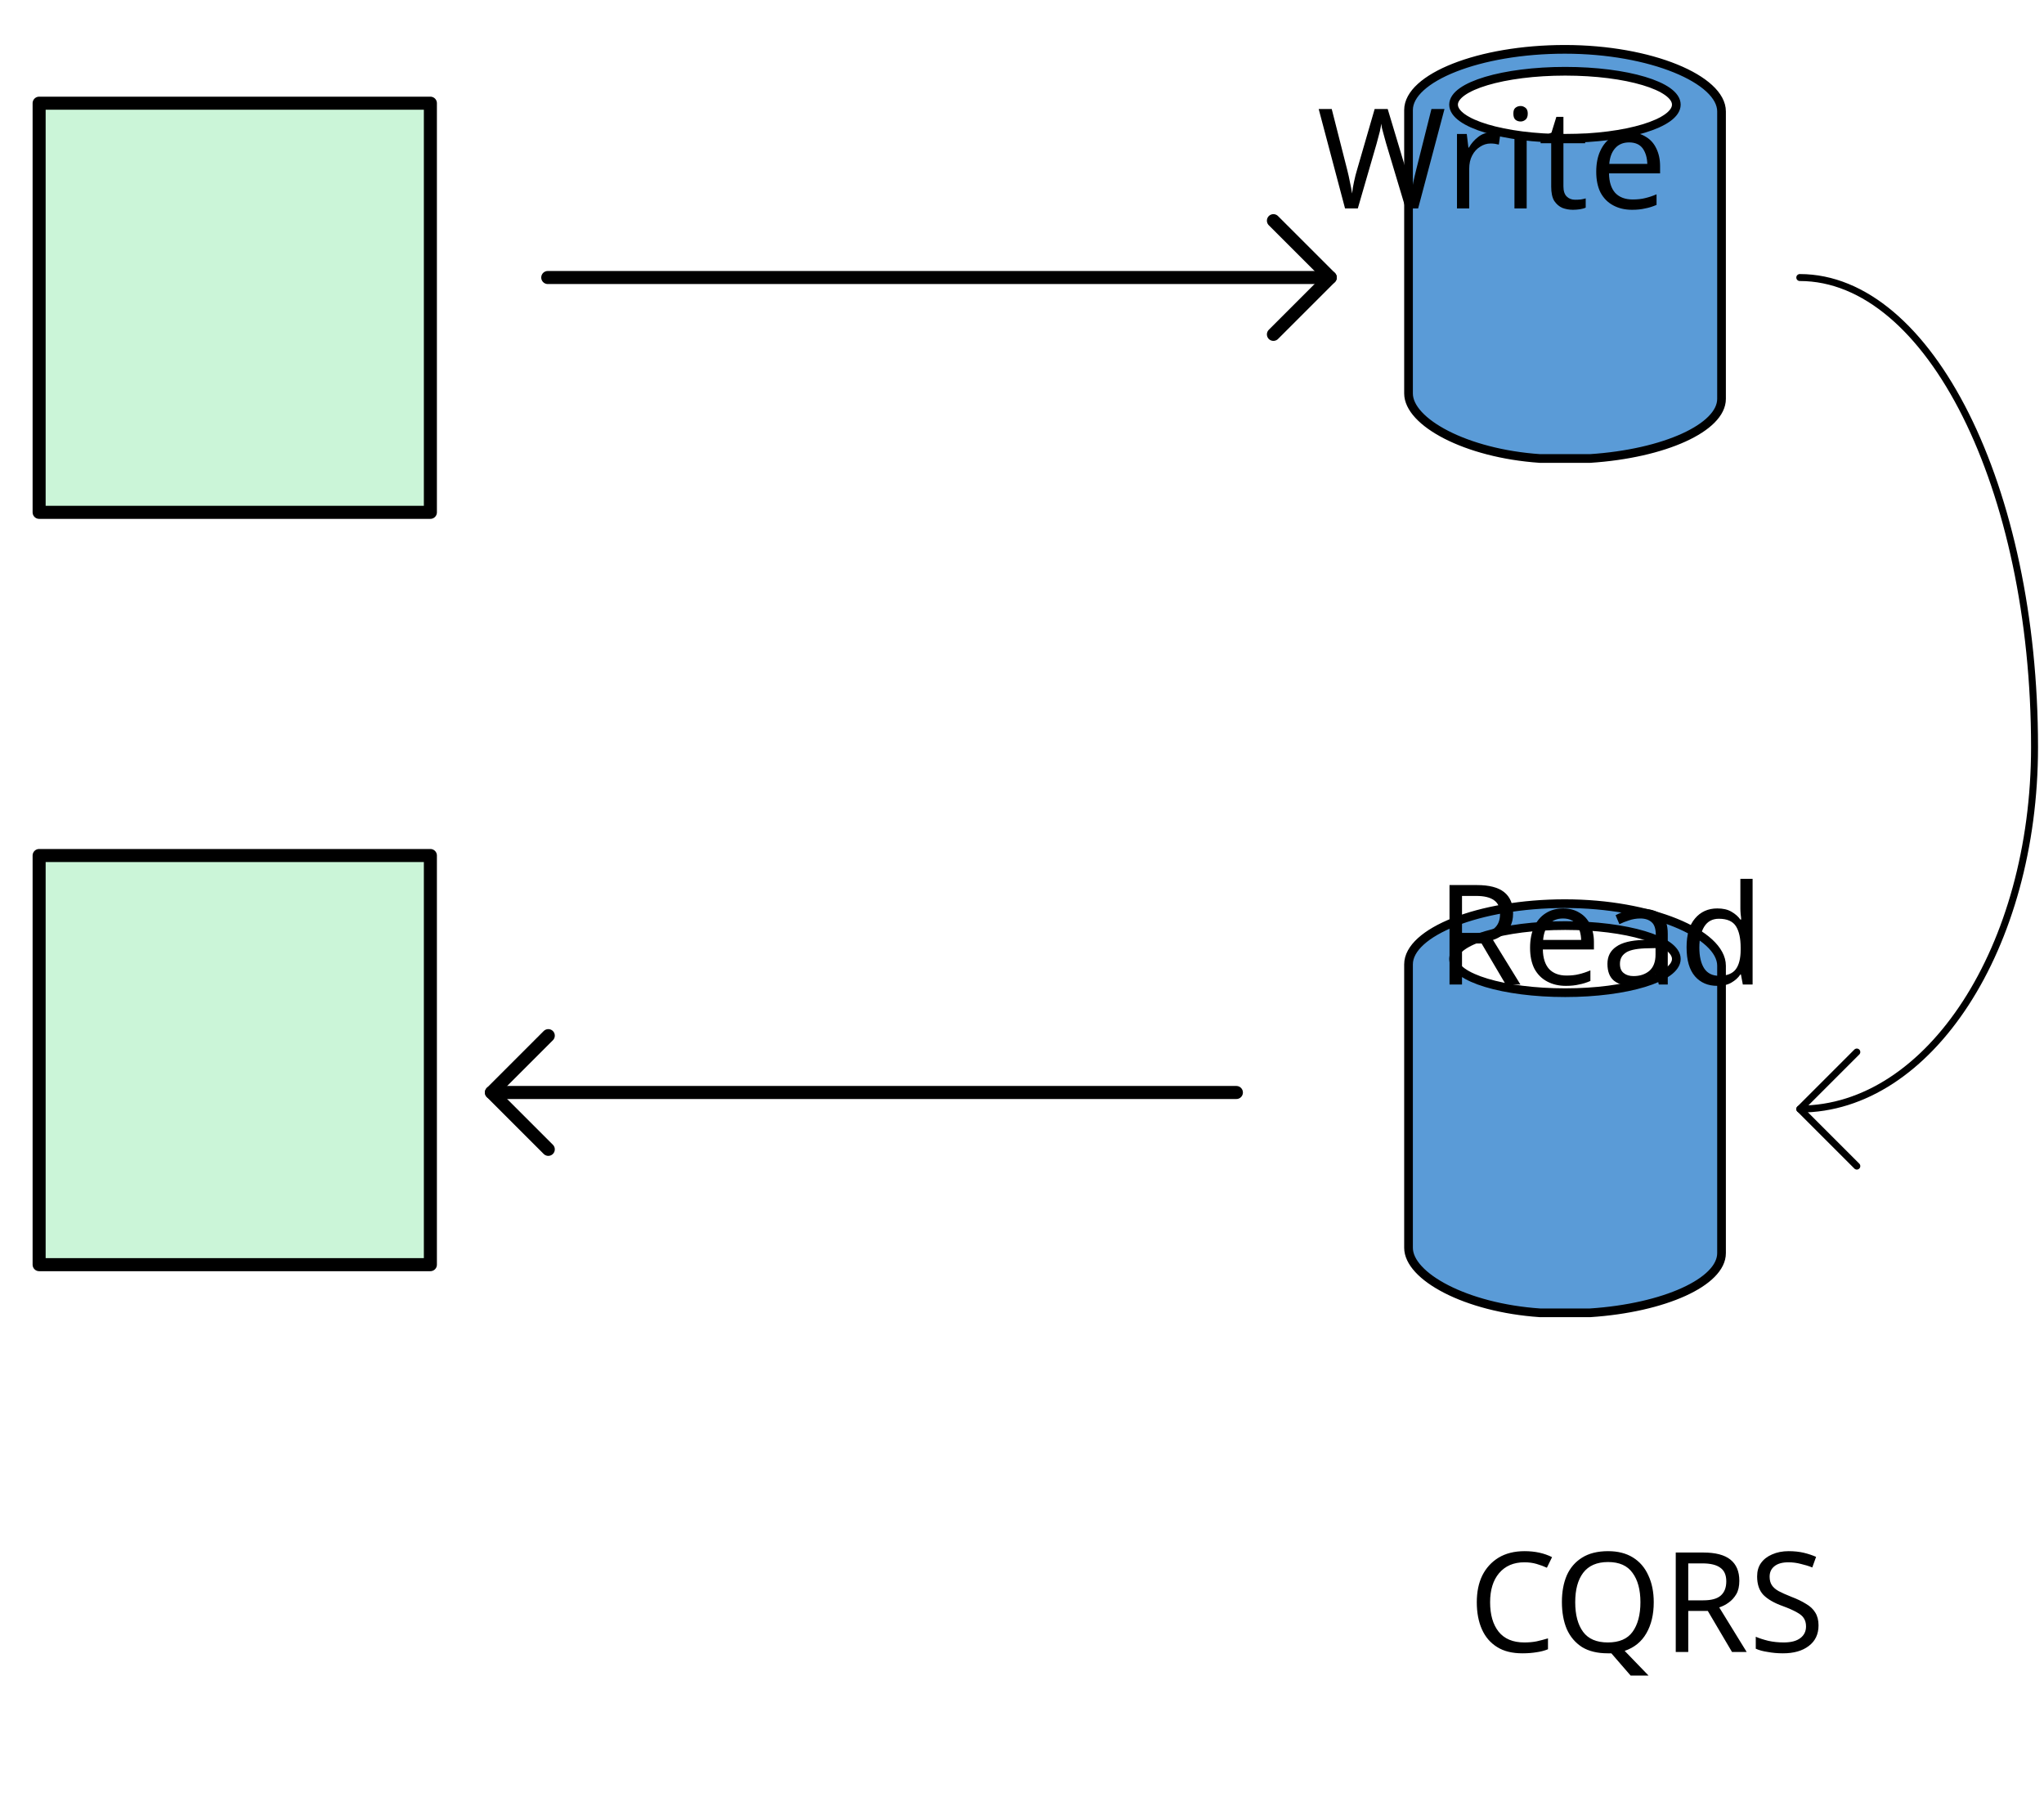
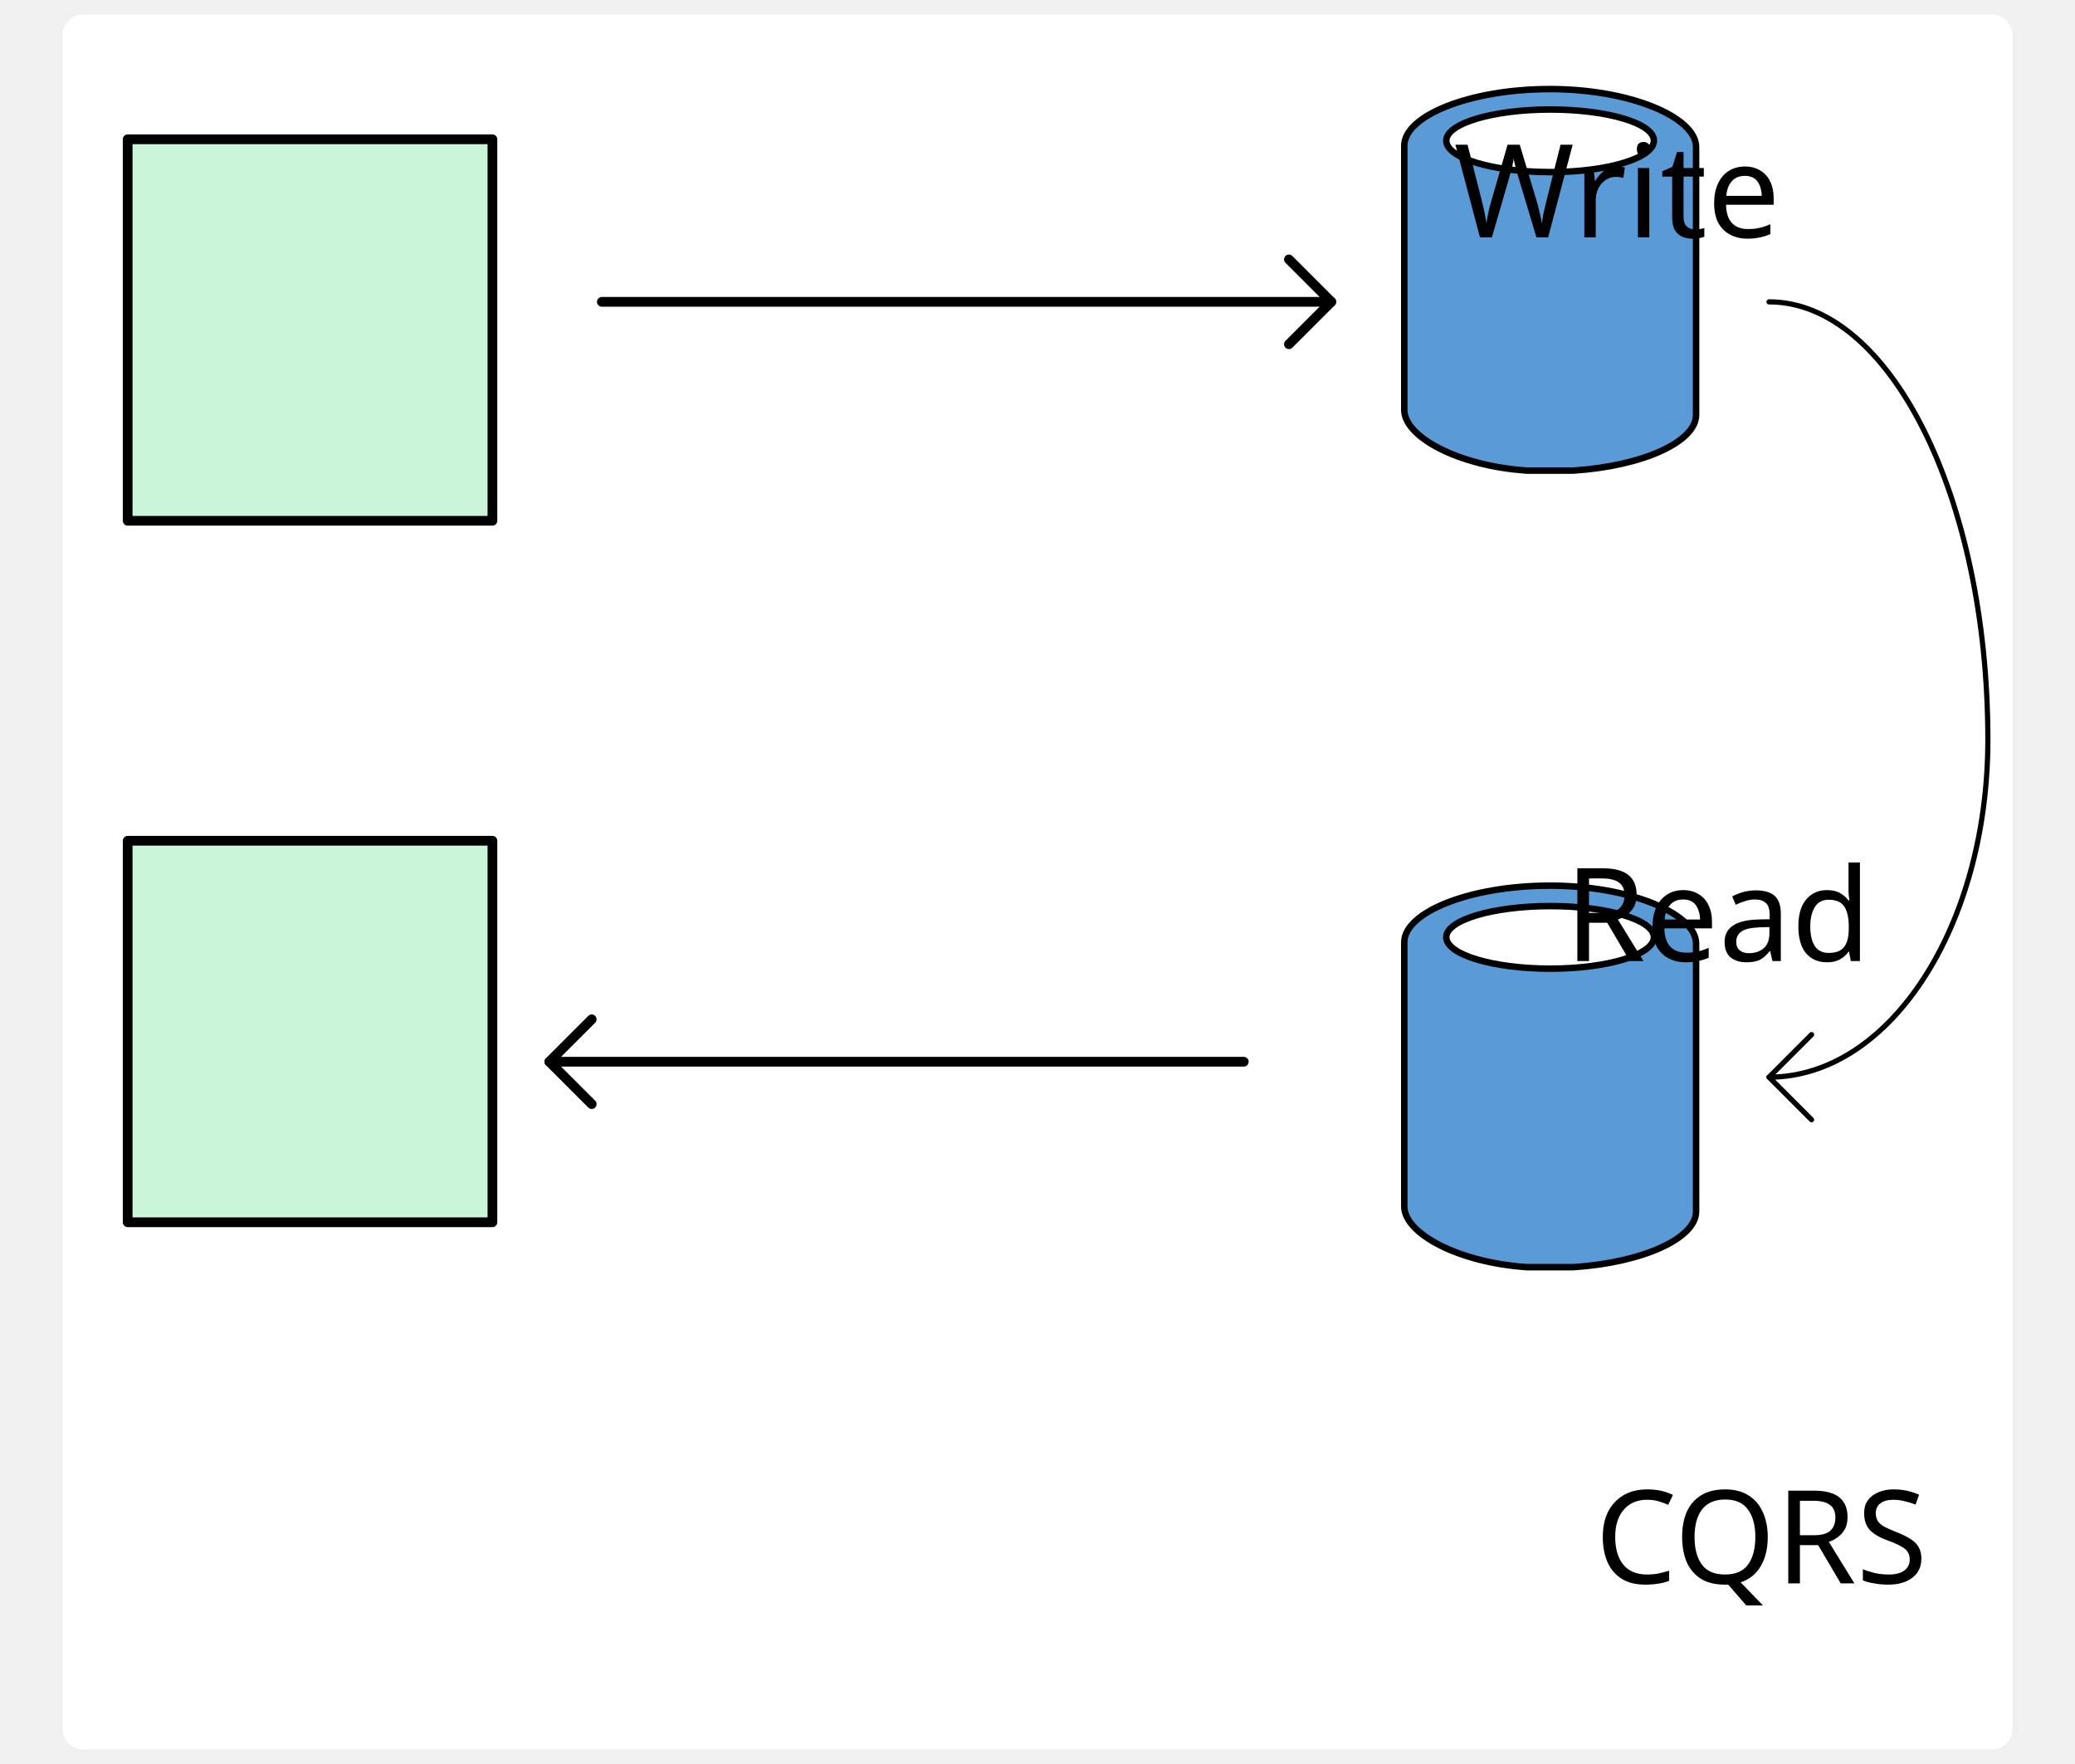
- <svg xmlns="http://www.w3.org/2000/svg" xmlns:ns1="http://schemas.microsoft.com/visio/2003/SVGExtensions/" xmlns:xlink="http://www.w3.org/1999/xlink" width="1.633in" height="1.45in" viewBox="0 0 117.544 104.366" xml:space="preserve" color-interpolation-filters="sRGB" class="st9" id="svg2" version="1.1">
+ <svg xmlns="http://www.w3.org/2000/svg" xmlns:ns1="http://schemas.microsoft.com/visio/2003/SVGExtensions/" xmlns:xlink="http://www.w3.org/1999/xlink" width="200" height="170" viewBox="0 0 160.001 136" xml:space="preserve" class="st9" id="svg2" version="1.1" style="font-size:12px;overflow:visible;color-interpolation-filters:sRGB;fill:none;fill-rule:evenodd;stroke-linecap:square;stroke-miterlimit:3">
  <ns1:documentProperties ns1:langID="1033" ns1:viewMarkup="false" />
  <style type="text/css" id="style4">
		.st1 {fill:#5a9bd7;stroke:#000000;stroke-linecap:butt;stroke-width:0.5}
		.st2 {fill:#cbf5d8;stroke:#000000;stroke-linecap:round;stroke-linejoin:round;stroke-width:0.75}
		.st3 {marker-start:url(#mrkr1-15);stroke:#000000;stroke-linecap:round;stroke-linejoin:round;stroke-width:0.75}
		.st4 {fill:#000000;fill-opacity:1;stroke:#000000;stroke-opacity:1;stroke-width:0.229}
		.st5 {fill:none;stroke:none;stroke-linecap:round;stroke-linejoin:round;stroke-width:0.75}
		.st6 {fill:#000000;font-family:Segoe Print;font-size:0.667em}
		.st7 {marker-end:url(#mrkr1-32);stroke:#000000;stroke-linecap:round;stroke-linejoin:round;stroke-width:0.25}
		.st8 {fill:#000000;fill-opacity:1;stroke:#000000;stroke-opacity:1;stroke-width:0.122}
		.st9 {fill:none;fill-rule:evenodd;font-size:12px;overflow:visible;stroke-linecap:square;stroke-miterlimit:3}
	</style>
  <defs id="Markers">
    <g id="lend1">
-       <path d="M 1 -1 L 0 0 L 1 1 " style="stroke-linecap:round;stroke-linejoin:round;fill:none" id="path8" />
+       <path d="M 1,-1 0,0 1,1" style="fill:none;stroke-linecap:round;stroke-linejoin:round" id="path8" />
    </g>
-     <marker id="mrkr1-15" class="st4" ns1:arrowType="1" ns1:arrowSize="2" orient="auto" markerUnits="strokeWidth" overflow="visible">
-       <use xlink:href="#lend1" transform="scale(4.36) " id="use11" />
+     <marker id="mrkr1-15" class="st4" ns1:arrowType="1" ns1:arrowSize="2" orient="auto" markerUnits="strokeWidth" overflow="visible" style="overflow:visible;fill:#000000;fill-opacity:1;stroke:#000000;stroke-width:0.229;stroke-opacity:1">
+       <use xlink:href="#lend1" transform="scale(4.36,4.36)" id="use11" x="0" y="0" width="100%" height="100%" />
    </marker>
-     <marker id="mrkr1-32" class="st8" ns1:arrowType="1" ns1:arrowSize="1" orient="auto" markerUnits="strokeWidth" overflow="visible">
-       <use xlink:href="#lend1" transform="scale(-8.2,-8.2) " id="use14" />
+     <marker id="mrkr1-32" class="st8" ns1:arrowType="1" ns1:arrowSize="1" orient="auto" markerUnits="strokeWidth" overflow="visible" style="overflow:visible;fill:#000000;fill-opacity:1;stroke:#000000;stroke-width:0.122;stroke-opacity:1">
+       <use xlink:href="#lend1" transform="scale(-8.2,-8.2)" id="use14" x="0" y="0" width="100%" height="100%" />
    </marker>
  </defs>
-   <g id="layer2">
-     <rect style="fill:#ffffff;fill-opacity:1;stroke:none;stroke-width:0.4;stroke-linecap:round;stroke-miterlimit:4;stroke-dasharray:none;stroke-dashoffset:0;stroke-opacity:1" id="rect4370" width="120.287" height="107.02" x="-1.769" y="-1.769" rx="1.6" ry="1.6" />
-   </g>
-   <g id="layer1" style="display:inline">
-     <g id="shape93-2" ns1:mID="93" ns1:groupContext="shape" transform="translate(81,-28.874)">
-       <path d="m 9.01,85.96 c -3.54,0 -6.42,-0.87 -6.42,-1.94 0,-1.06 2.88,-1.92 6.42,-1.92 3.53,0 6.39,0.85 6.39,1.92 0,1.07 -2.86,1.94 -6.39,1.94 z M 0,97.13 l 0,3.5 c 0,1.64 3.28,3.45 7.56,3.74 l 2.88,0 C 14.72,104.09 18,102.59 18,100.94 L 18,84.41 C 18,82.58 13.95,80.84 8.99,80.84 4.03,80.84 0,82.49 0,84.33 l 0,7.37 0,5.43 0,0 z" class="st1" id="path26" style="fill:#5a9bd7;stroke:#000000;stroke-width:0.5;stroke-linecap:butt" />
-     </g>
-     <g id="shape94-4" ns1:mID="94" ns1:groupContext="shape" transform="translate(81,-78.0051)">
-       <path d="m 9.01,85.96 c -3.54,0 -6.42,-0.87 -6.42,-1.94 0,-1.06 2.88,-1.92 6.42,-1.92 3.53,0 6.39,0.85 6.39,1.92 0,1.07 -2.86,1.94 -6.39,1.94 z M 0,97.13 l 0,3.5 c 0,1.64 3.28,3.45 7.56,3.74 l 2.88,0 C 14.72,104.09 18,102.59 18,100.94 L 18,84.41 C 18,82.58 13.95,80.84 8.99,80.84 4.03,80.84 0,82.49 0,84.33 l 0,7.37 0,5.43 0,0 z" class="st1" id="path31" style="fill:#5a9bd7;stroke:#000000;stroke-width:0.5;stroke-linecap:butt" />
-     </g>
-     <g id="shape96-6" ns1:mID="96" ns1:groupContext="shape" transform="translate(2.24999,-74.9043)">
-       <rect x="0" y="80.836" width="22.5" height="23.53" class="st2" id="rect36" style="fill:#cbf5d8;stroke:#000000;stroke-width:0.75;stroke-linecap:round;stroke-linejoin:round" />
-     </g>
-     <g id="shape97-8" ns1:mID="97" ns1:groupContext="shape" transform="translate(2.24999,-31.6391)">
-       <rect x="0" y="80.836" width="22.5" height="23.53" class="st2" id="rect41" style="fill:#cbf5d8;stroke:#000000;stroke-width:0.75;stroke-linecap:round;stroke-linejoin:round" />
-     </g>
-     <g id="shape98-10" ns1:mID="98" ns1:groupContext="shape" transform="matrix(-1,0,0,-1,76.5,120.327)">
-       <path d="m 0,104.37 45,0" class="st3" id="path46" style="stroke:#000000;stroke-width:0.75;stroke-linecap:round;stroke-linejoin:round;marker-start:url(#mrkr1-15)" />
-     </g>
-     <g id="shape99-16" ns1:mID="99" ns1:groupContext="shape" transform="translate(26.7281,-88.0354)">
-       <ns1:textBlock ns1:margins="rect(4,4,4,4)" />
-       <ns1:textRect cx="22.772" cy="97.616" width="45.55" height="13.5" />
-       <rect x="0" y="90.866" width="45.544" height="13.5" class="st5" id="rect53" style="fill:none;stroke:none;stroke-width:0.75;stroke-linecap:round;stroke-linejoin:round" />
-       <text x="11.57" y="100.02" class="st6" ns1:langID="1033" id="text55" style="font-size:8px;font-family:'Segoe Print';fill:#000000">
-         <ns1:paragraph ns1:horizAlign="1" />
-         <ns1:tabList />Write</text>
-     </g>
-     <g id="shape100-19" ns1:mID="100" ns1:groupContext="shape" transform="translate(32.3531,-43.4043)">
-       <ns1:textBlock ns1:margins="rect(4,4,4,4)" />
-       <ns1:textRect cx="22.772" cy="97.616" width="45.55" height="13.5" />
-       <rect x="0" y="90.866" width="45.544" height="13.5" class="st5" id="rect62" style="fill:none;stroke:none;stroke-width:0.75;stroke-linecap:round;stroke-linejoin:round" />
-       <text x="12.78" y="100.02" class="st6" ns1:langID="1033" id="text64" style="font-size:8px;font-family:'Segoe Print';fill:#000000">
-         <ns1:paragraph ns1:horizAlign="1" />
-         <ns1:tabList />Read</text>
-     </g>
-     <g id="shape101-22" ns1:mID="101" ns1:groupContext="shape" transform="translate(28.2606,-41.5445)">
-       <path d="m 0,104.37 42.84,0" class="st3" id="path69" style="stroke:#000000;stroke-width:0.75;stroke-linecap:round;stroke-linejoin:round;marker-start:url(#mrkr1-15)" />
-     </g>
-     <g id="shape104-27" ns1:mID="104" ns1:groupContext="shape" transform="translate(103.5,-40.5918)" style="stroke-width:0.4;stroke-miterlimit:4;stroke-dasharray:none">
-       <path d="m 0,56.55 a 27,13.5 90 0 1 13.5,27 A 20.812,13.5 90 0 1 0,104.37" class="st7" id="path74" style="stroke:#000000;stroke-width:0.4;stroke-linecap:round;stroke-linejoin:round;stroke-miterlimit:4;stroke-dasharray:none;marker-end:url(#mrkr1-32)" />
-     </g>
-     <g id="shape106-36" ns1:mID="106" ns1:groupContext="shape">
-       <ns1:textBlock ns1:margins="rect(4,4,4,4)" />
-       <ns1:textRect cx="58.5" cy="92.601" width="117.01" height="23.53" />
-       <rect x="0" y="80.836" width="117" height="23.53" class="st5" id="rect90" style="fill:none;stroke:none;stroke-width:0.75;stroke-linecap:round;stroke-linejoin:round" />
-       <text x="47" y="95" class="st6" ns1:langID="1033" id="text92" style="font-size:8px;font-family:'Segoe Print';fill:#000000">
-         <ns1:paragraph ns1:horizAlign="1" />
-         <ns1:tabList />CQRS</text>
+   <g id="layer2" transform="translate(16.80478,17.37191)" />
+   <g id="layer1" style="display:inline" transform="translate(16.80478,17.37191)">
+     <g id="g4203" transform="translate(4.820993,-1.112783)">
+       <rect ry="1.6" rx="1.6" y="-15.147" x="-16.805" height="133.775" width="150.359" id="rect4370" style="font-size:12px;overflow:visible;color-interpolation-filters:sRGB;fill:#ffffff;fill-opacity:1;fill-rule:evenodd;stroke:none;stroke-width:0.4;stroke-linecap:round;stroke-miterlimit:4;stroke-dasharray:none;stroke-dashoffset:0;stroke-opacity:1" />
+       <g transform="matrix(1.25,0,0,1.25,86.65637,-49.02769)" ns1:groupContext="shape" ns1:mID="93" id="shape93-2">
+         <path style="fill:#5a9bd7;stroke:#000000;stroke-width:0.4;stroke-linecap:butt" id="path26" class="st1" d="m 9.01,85.96 c -3.54,0 -6.42,-0.87 -6.42,-1.94 0,-1.06 2.88,-1.92 6.42,-1.92 3.53,0 6.39,0.85 6.39,1.92 0,1.07 -2.86,1.94 -6.39,1.94 z M 0,97.13 l 0,3.5 c 0,1.64 3.28,3.45 7.56,3.74 l 2.88,0 C 14.72,104.09 18,102.59 18,100.94 L 18,84.41 C 18,82.58 13.95,80.84 8.99,80.84 4.03,80.84 0,82.49 0,84.33 l 0,7.37 0,5.43 0,0 z" />
+       </g>
+       <g transform="matrix(1.25,0,0,1.25,86.65637,-110.4416)" ns1:groupContext="shape" ns1:mID="94" id="shape94-4">
+         <path style="fill:#5a9bd7;stroke:#000000;stroke-width:0.4;stroke-linecap:butt" id="path31" class="st1" d="m 9.01,85.96 c -3.54,0 -6.42,-0.87 -6.42,-1.94 0,-1.06 2.88,-1.92 6.42,-1.92 3.53,0 6.39,0.85 6.39,1.92 0,1.07 -2.86,1.94 -6.39,1.94 z M 0,97.13 l 0,3.5 c 0,1.64 3.28,3.45 7.56,3.74 l 2.88,0 C 14.72,104.09 18,102.59 18,100.94 L 18,84.41 C 18,82.58 13.95,80.84 8.99,80.84 4.03,80.84 0,82.49 0,84.33 l 0,7.37 0,5.43 0,0 z" />
+       </g>
+       <g transform="matrix(1.25,0,0,1.25,-11.78114,-106.5656)" ns1:groupContext="shape" ns1:mID="96" id="shape96-6">
+         <rect style="fill:#cbf5d8;stroke:#000000;stroke-width:0.6;stroke-linecap:round;stroke-linejoin:round" id="rect36" class="st2" height="23.53" width="22.5" y="80.836" x="0" />
+       </g>
+       <g transform="matrix(1.25,0,0,1.25,-11.78114,-52.48407)" ns1:groupContext="shape" ns1:mID="97" id="shape97-8">
+         <rect style="fill:#cbf5d8;stroke:#000000;stroke-width:0.6;stroke-linecap:round;stroke-linejoin:round" id="rect41" class="st2" height="23.53" width="22.5" y="80.836" x="0" />
+       </g>
+       <g transform="matrix(-1.25,0,0,-1.25,81.03138,137.4736)" ns1:groupContext="shape" ns1:mID="98" id="shape98-10">
+         <path style="stroke:#000000;stroke-width:0.6;stroke-linecap:round;stroke-linejoin:round;marker-start:url(#mrkr1-15)" id="path46" class="st3" d="m 0,104.37 45,0" />
+       </g>
+       <g transform="matrix(1.25,0,0,1.25,18.8165,-122.9794)" ns1:groupContext="shape" ns1:mID="99" id="shape99-16">
+         <ns1:textBlock ns1:margins="rect(4,4,4,4)" />
+         <ns1:textRect height="13.5" width="45.55" cy="97.616" cx="22.772" />
+         <rect style="fill:none;stroke:none;stroke-width:0.75;stroke-linecap:round;stroke-linejoin:round" id="rect53" class="st5" height="13.5" width="45.544" y="90.866" x="0" />
+         <text style="font-size:8px;font-family:'Segoe Print';fill:#000000" id="text55" ns1:langID="1033" class="st6" y="100.02" x="11.57">
+           <ns1:paragraph ns1:horizAlign="1" />
+           <ns1:tabList />Write</text>
+       </g>
+       <g transform="matrix(1.25,0,0,1.25,25.84775,-67.19057)" ns1:groupContext="shape" ns1:mID="100" id="shape100-19">
+         <ns1:textBlock ns1:margins="rect(4,4,4,4)" />
+         <ns1:textRect height="13.5" width="45.55" cy="97.616" cx="22.772" />
+         <rect style="fill:none;stroke:none;stroke-width:0.75;stroke-linecap:round;stroke-linejoin:round" id="rect62" class="st5" height="13.5" width="45.544" y="90.866" x="0" />
+         <text style="font-size:8px;font-family:'Segoe Print';fill:#000000" id="text64" ns1:langID="1033" class="st6" y="100.02" x="12.78">
+           <ns1:paragraph ns1:horizAlign="1" />
+           <ns1:tabList />Read</text>
+       </g>
+       <g transform="matrix(1.25,0,0,1.25,20.73213,-64.86582)" ns1:groupContext="shape" ns1:mID="101" id="shape101-22">
+         <path style="stroke:#000000;stroke-width:0.6;stroke-linecap:round;stroke-linejoin:round;marker-start:url(#mrkr1-15)" id="path69" class="st3" d="m 0,104.37 42.84,0" />
+       </g>
+       <g style="stroke-width:0.4;stroke-miterlimit:4;stroke-dasharray:none" transform="matrix(1.25,0,0,1.25,114.7814,-63.67494)" ns1:groupContext="shape" ns1:mID="104" id="shape104-27">
+         <path style="stroke:#000000;stroke-width:0.32;stroke-linecap:round;stroke-linejoin:round;stroke-miterlimit:4;stroke-dasharray:none;marker-end:url(#mrkr1-32)" id="path74" class="st7" d="m 0,56.55 a 27,13.5 90 0 1 13.5,27 A 20.812,13.5 90 0 1 0,104.37" />
+       </g>
+       <g transform="matrix(1.25,0,0,1.25,-14.59362,-12.93519)" ns1:groupContext="shape" ns1:mID="106" id="shape106-36">
+         <ns1:textBlock ns1:margins="rect(4,4,4,4)" />
+         <ns1:textRect height="23.53" width="117.01" cy="92.601" cx="58.5" />
+         <rect style="fill:none;stroke:none;stroke-width:0.75;stroke-linecap:round;stroke-linejoin:round" id="rect90" class="st5" height="23.53" width="117" y="80.836" x="0" />
+         <text style="font-size:8px;font-family:'Segoe Print';fill:#000000" id="text92" ns1:langID="1033" class="st6" y="95" x="47">
+           <ns1:paragraph ns1:horizAlign="1" />
+           <ns1:tabList />CQRS</text>
+       </g>
    </g>
  </g>
</svg>
